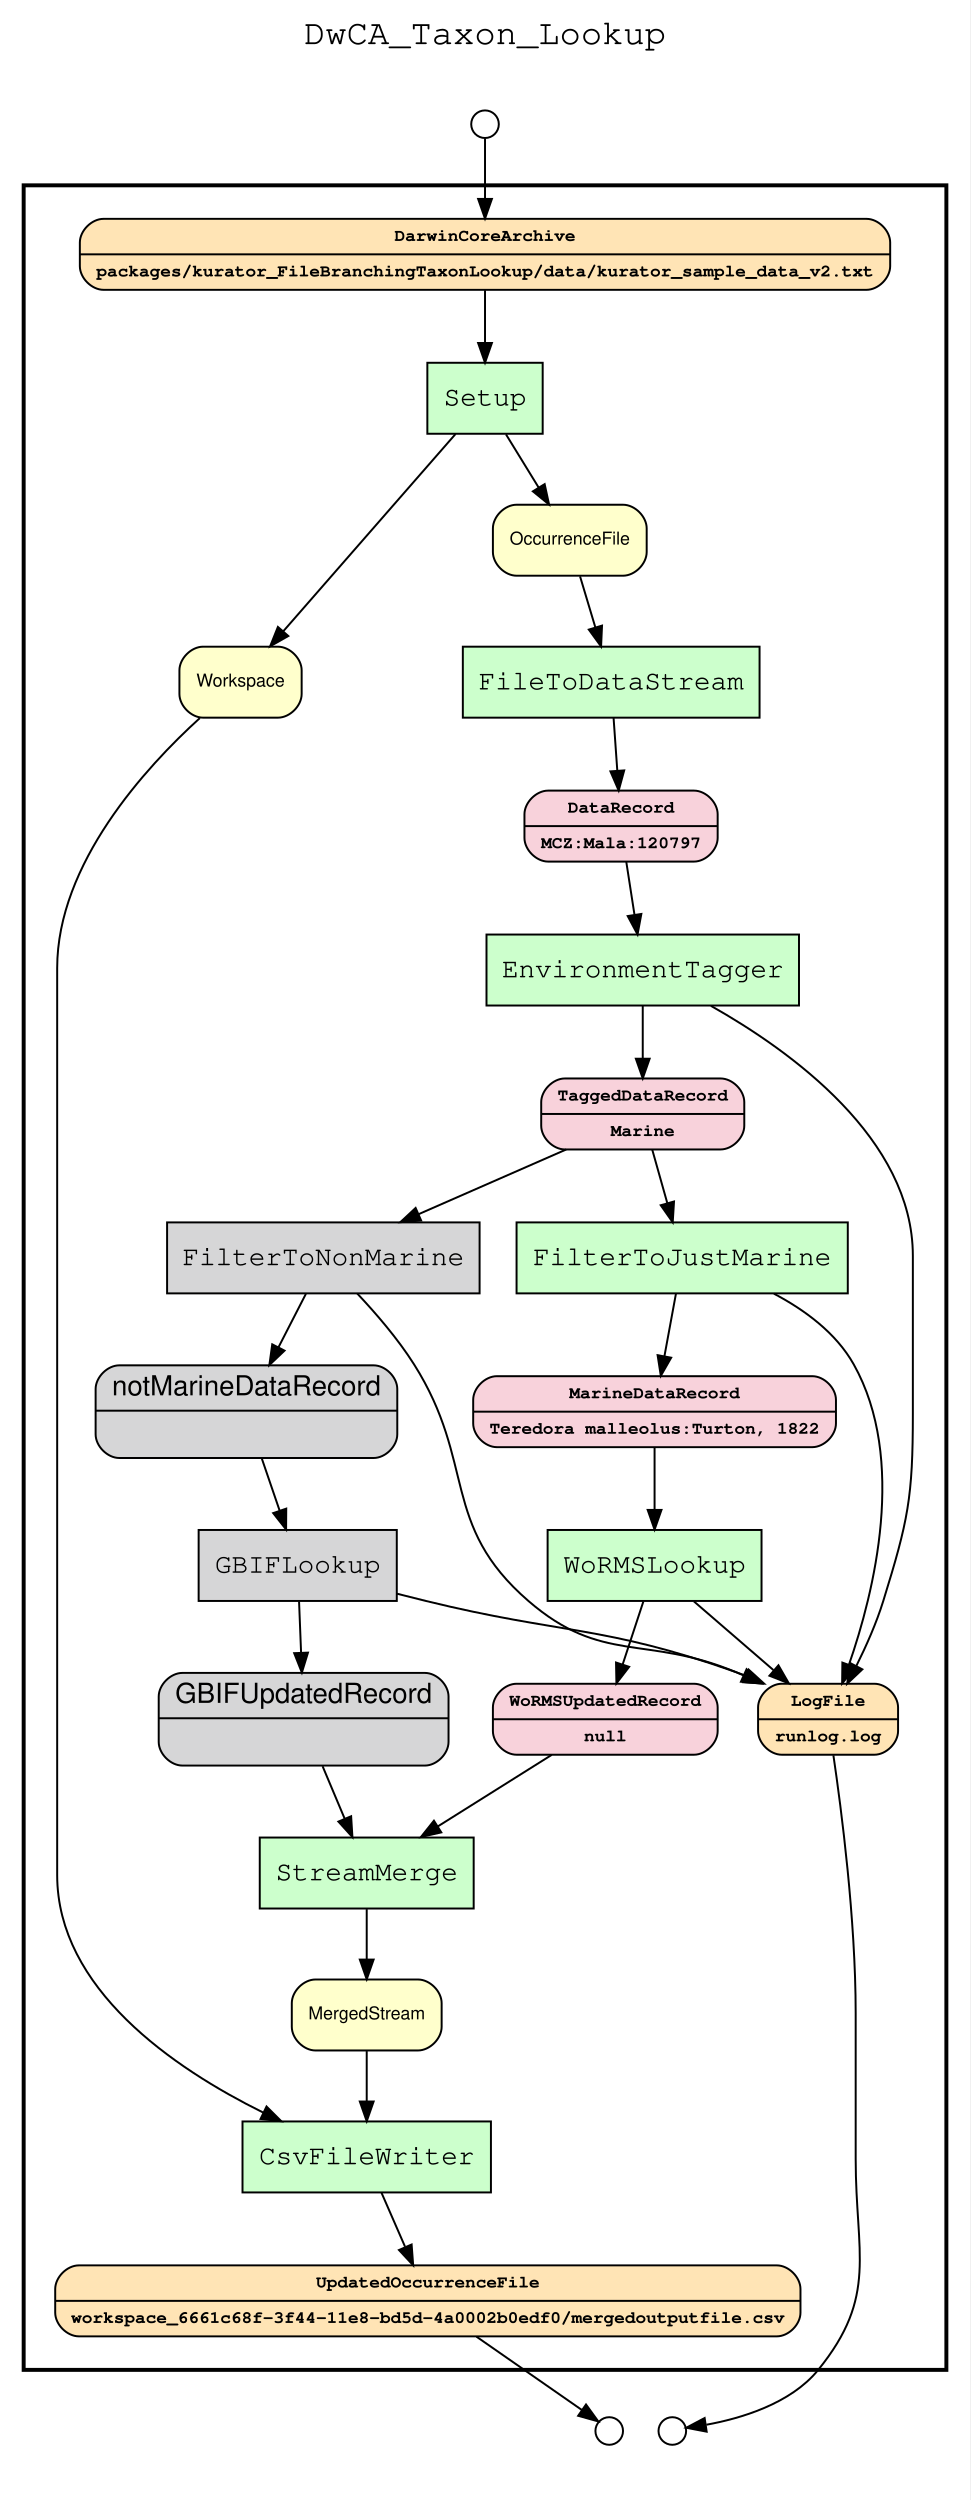
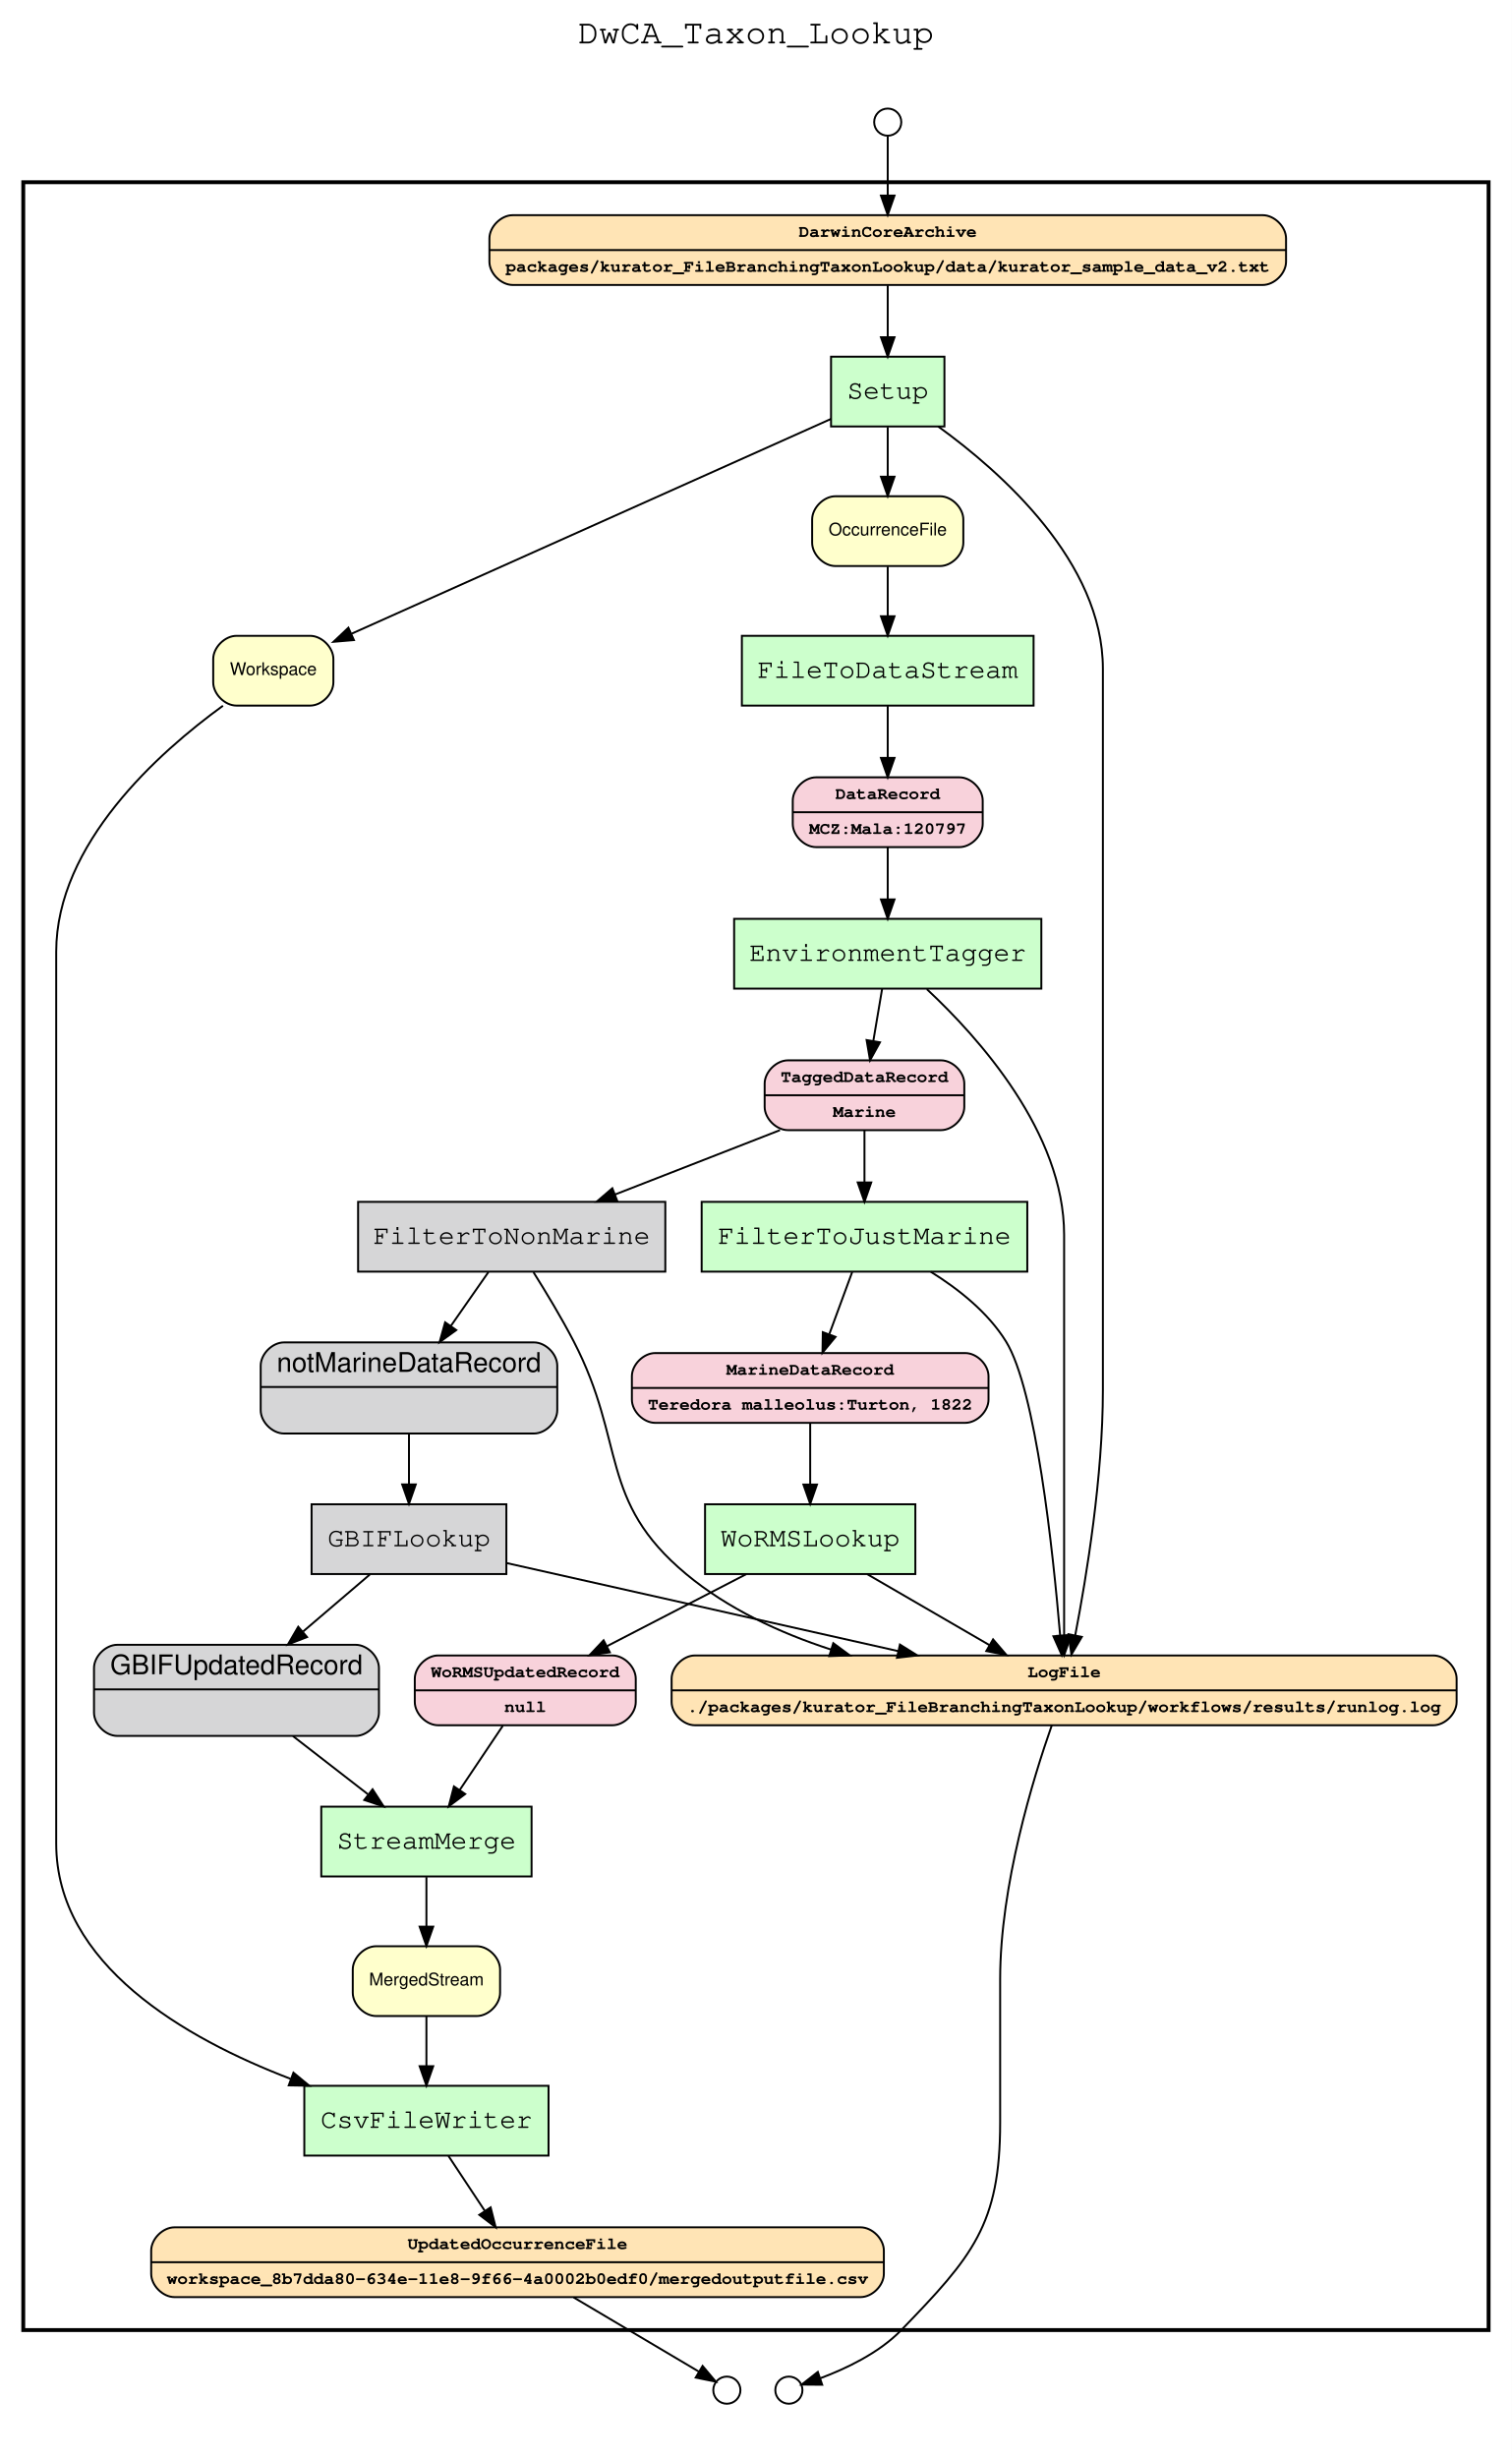
- <svg xmlns="http://www.w3.org/2000/svg" width="492pt" height="1268pt" viewBox="0.00 0.00 492.00 1268.00">
+ <svg xmlns="http://www.w3.org/2000/svg" width="780pt" height="1268pt" viewBox="0.00 0.00 780.00 1268.00">
  <g id="graph0" class="graph" transform="scale(1 1) rotate(0) translate(4 1264)">
-     <polygon fill="white" stroke="none" points="-4,4 -4,-1264 488,-1264 488,4 -4,4" />
-     <text text-anchor="middle" x="242" y="-1241.6" font-family="Courier,monospace" font-size="18.00">DwCA_Taxon_Lookup</text>
+     <polygon fill="white" stroke="none" points="-4,4 -4,-1264 776,-1264 776,4 -4,4" />
+     <text text-anchor="middle" x="386" y="-1241.6" font-family="Courier,monospace" font-size="18.00">DwCA_Taxon_Lookup</text>
+     <g id="clust1" class="cluster">
+       <polygon fill="none" stroke="black" stroke-width="2" points="8,-62 8,-1170 764,-1170 764,-62 8,-62" />
+     </g>
+     <g id="clust2" class="cluster">
+       <polygon fill="none" stroke="white" stroke-width="2" points="16,-70 16,-1162 756,-1162 756,-70 16,-70" />
+     </g>
+     <g id="clust3" class="cluster">
+       <polygon fill="none" stroke="white" stroke-width="2" points="431,-1178 431,-1224 477,-1224 477,-1178 431,-1178" />
+     </g>
+     <g id="clust4" class="cluster">
+       <polygon fill="none" stroke="white" stroke-width="2" points="439,-1186 439,-1216 469,-1216 469,-1186 439,-1186" />
+     </g>
    <g id="clust5" class="cluster">
-       <polygon fill="none" stroke="white" stroke-width="2" points="282,-8 282,-54 360,-54 360,-8 282,-8" />
+       <polygon fill="none" stroke="white" stroke-width="2" points="348,-8 348,-54 426,-54 426,-8 348,-8" />
    </g>
    <g id="clust6" class="cluster">
-       <polygon fill="none" stroke="white" stroke-width="2" points="290,-16 290,-46 352,-46 352,-16 290,-16" />
-     </g>
-     <g id="clust3" class="cluster">
-       <polygon fill="none" stroke="white" stroke-width="2" points="219,-1178 219,-1224 265,-1224 265,-1178 219,-1178" />
-     </g>
-     <g id="clust4" class="cluster">
-       <polygon fill="none" stroke="white" stroke-width="2" points="227,-1186 227,-1216 257,-1216 257,-1186 227,-1186" />
-     </g>
-     <g id="clust1" class="cluster">
-       <polygon fill="none" stroke="black" stroke-width="2" points="8,-62 8,-1170 476,-1170 476,-62 8,-62" />
-     </g>
-     <g id="clust2" class="cluster">
-       <polygon fill="none" stroke="white" stroke-width="2" points="16,-70 16,-1162 468,-1162 468,-70 16,-70" />
+       <polygon fill="none" stroke="white" stroke-width="2" points="356,-16 356,-46 418,-46 418,-16 356,-16" />
    </g>
    <g id="node1" class="node">
-       <polygon fill="#d6d6d7" stroke="black" points="239.25,-644 80.75,-644 80.75,-608 239.25,-608 239.25,-644" />
-       <text text-anchor="middle" x="160" y="-622.3" font-family="Courier,monospace" font-size="14.00">FilterToNonMarine</text>
+       <polygon fill="#d6d6d7" stroke="black" points="339.25,-644 180.75,-644 180.75,-608 339.25,-608 339.25,-644" />
+       <text text-anchor="middle" x="260" y="-622.3" font-family="Courier,monospace" font-size="14.00">FilterToNonMarine</text>
    </g>
    <g id="node10" class="node">
-       <path fill="#d6d6d7" stroke="black" d="M56.5,-524.5C56.5,-524.5 185.5,-524.5 185.5,-524.5 191.5,-524.5 197.5,-530.5 197.5,-536.5 197.5,-536.5 197.5,-559.5 197.5,-559.5 197.5,-565.5 191.5,-571.5 185.5,-571.5 185.5,-571.5 56.5,-571.5 56.5,-571.5 50.5,-571.5 44.5,-565.5 44.5,-559.5 44.5,-559.5 44.5,-536.5 44.5,-536.5 44.5,-530.5 50.5,-524.5 56.5,-524.5" />
-       <text text-anchor="middle" x="121" y="-556.3" font-family="Helvetica,sans-Serif" font-size="14.00">notMarineDataRecord</text>
-       <polyline fill="none" stroke="black" points="44.5,-548.5 197.5,-548.5 " />
+       <path fill="#d6d6d7" stroke="black" d="M142.5,-524.5C142.5,-524.5 271.5,-524.5 271.5,-524.5 277.5,-524.5 283.5,-530.5 283.5,-536.5 283.5,-536.5 283.5,-559.5 283.5,-559.5 283.5,-565.5 277.5,-571.5 271.5,-571.5 271.5,-571.5 142.5,-571.5 142.5,-571.5 136.5,-571.5 130.5,-565.5 130.5,-559.5 130.5,-559.5 130.5,-536.5 130.5,-536.5 130.5,-530.5 136.5,-524.5 142.5,-524.5" />
+       <text text-anchor="middle" x="207" y="-556.3" font-family="Helvetica,sans-Serif" font-size="14.00">notMarineDataRecord</text>
+       <polyline fill="none" stroke="black" points="130.5,-548.5 283.5,-548.5 " />
+     </g>
+     <g id="edge21" class="edge">
+       <path fill="none" stroke="black" d="M247.973,-607.754C242.268,-599.573 235.271,-589.54 228.685,-580.096" />
+       <polygon fill="black" stroke="black" points="231.392,-577.858 222.801,-571.658 225.65,-581.862 231.392,-577.858" />
+     </g>
+     <g id="node20" class="node">
+       <path fill="#ffe4b5" stroke="black" d="M354.5,-374C354.5,-374 735.5,-374 735.5,-374 741.5,-374 747.5,-380 747.5,-386 747.5,-386 747.5,-398 747.5,-398 747.5,-404 741.5,-410 735.5,-410 735.5,-410 354.5,-410 354.5,-410 348.5,-410 342.5,-404 342.5,-398 342.5,-398 342.5,-386 342.5,-386 342.5,-380 348.5,-374 354.5,-374" />
+       <text text-anchor="middle" x="545" y="-398.8" font-family="Courier,monospace" font-weight="bold" font-size="9.00">LogFile</text>
+       <polyline fill="none" stroke="black" points="342.5,-392 747.5,-392 " />
+       <text text-anchor="middle" x="545" y="-380.8" font-family="Courier,monospace" font-weight="bold" font-size="9.00">./packages/kurator_FileBranchingTaxonLookup/workflows/results/runlog.log</text>
    </g>
    <g id="edge20" class="edge">
-       <path fill="none" stroke="black" d="M151.15,-607.754C147.038,-599.74 142.013,-589.949 137.254,-580.675" />
-       <polygon fill="black" stroke="black" points="140.307,-578.957 132.627,-571.658 134.079,-582.153 140.307,-578.957" />
-     </g>
-     <g id="node20" class="node">
-       <path fill="#ffe4b5" stroke="black" d="M392.5,-374C392.5,-374 439.5,-374 439.5,-374 445.5,-374 451.5,-380 451.5,-386 451.5,-386 451.5,-398 451.5,-398 451.5,-404 445.5,-410 439.5,-410 439.5,-410 392.5,-410 392.5,-410 386.5,-410 380.5,-404 380.5,-398 380.5,-398 380.5,-386 380.5,-386 380.5,-380 386.5,-374 392.5,-374" />
-       <text text-anchor="middle" x="416" y="-398.8" font-family="Courier,monospace" font-weight="bold" font-size="9.00">LogFile</text>
-       <polyline fill="none" stroke="black" points="380.5,-392 451.5,-392 " />
-       <text text-anchor="middle" x="416" y="-380.8" font-family="Courier,monospace" font-weight="bold" font-size="9.00">runlog.log</text>
+       <path fill="none" stroke="black" d="M271.255,-607.663C277.674,-597.467 285.674,-584.217 292,-572 319.238,-519.398 304.502,-489.932 350,-452 371.353,-434.198 397.975,-421.766 424.618,-413.085" />
+       <polygon fill="black" stroke="black" points="425.906,-416.35 434.426,-410.053 423.838,-409.662 425.906,-416.35" />
+     </g>
+     <g id="node2" class="node">
+       <polygon fill="#d6d6d7" stroke="black" points="257.25,-488 156.75,-488 156.75,-452 257.25,-452 257.25,-488" />
+       <text text-anchor="middle" x="207" y="-466.3" font-family="Courier,monospace" font-size="14.00">GBIFLookup</text>
+     </g>
+     <g id="node11" class="node">
+       <path fill="#d6d6d7" stroke="black" d="M56.5,-368.5C56.5,-368.5 179.5,-368.5 179.5,-368.5 185.5,-368.5 191.5,-374.5 191.5,-380.5 191.5,-380.5 191.5,-403.5 191.5,-403.5 191.5,-409.5 185.5,-415.5 179.5,-415.5 179.5,-415.5 56.5,-415.5 56.5,-415.5 50.5,-415.5 44.5,-409.5 44.5,-403.5 44.5,-403.5 44.5,-380.5 44.5,-380.5 44.5,-374.5 50.5,-368.5 56.5,-368.5" />
+       <text text-anchor="middle" x="118" y="-400.3" font-family="Helvetica,sans-Serif" font-size="14.00">GBIFUpdatedRecord</text>
+       <polyline fill="none" stroke="black" points="44.5,-392.5 191.5,-392.5 " />
+     </g>
+     <g id="edge25" class="edge">
+       <path fill="none" stroke="black" d="M186.805,-451.754C176.637,-443.072 164.027,-432.304 152.392,-422.368" />
+       <polygon fill="black" stroke="black" points="154.411,-419.49 144.533,-415.658 149.865,-424.813 154.411,-419.49" />
+     </g>
+     <g id="edge24" class="edge">
+       <path fill="none" stroke="black" d="M257.602,-457.622C310.832,-445.653 395.553,-426.604 459.246,-412.282" />
+       <polygon fill="black" stroke="black" points="460.292,-415.634 469.28,-410.026 458.756,-408.805 460.292,-415.634" />
+     </g>
+     <g id="node3" class="node">
+       <polygon fill="#ccffcc" stroke="black" points="483.25,-1080 424.75,-1080 424.75,-1044 483.25,-1044 483.25,-1080" />
+       <text text-anchor="middle" x="454" y="-1058.3" font-family="Courier,monospace" font-size="14.00">Setup</text>
+     </g>
+     <g id="node17" class="node">
+       <path fill="#ffffcc" stroke="black" d="M156,-936C156,-936 118,-936 118,-936 112,-936 106,-930 106,-924 106,-924 106,-912 106,-912 106,-906 112,-900 118,-900 118,-900 156,-900 156,-900 162,-900 168,-906 168,-912 168,-912 168,-924 168,-924 168,-930 162,-936 156,-936" />
+       <text text-anchor="middle" x="137" y="-915.8" font-family="Helvetica,sans-Serif" font-size="9.00">Workspace</text>
+     </g>
+     <g id="edge12" class="edge">
+       <path fill="none" stroke="black" d="M424.746,-1047.9C367.888,-1022.43 242.371,-966.201 177.533,-937.157" />
+       <polygon fill="black" stroke="black" points="178.602,-933.801 168.045,-932.907 175.74,-940.189 178.602,-933.801" />
+     </g>
+     <g id="node18" class="node">
+       <path fill="#ffffcc" stroke="black" d="M481,-1008C481,-1008 427,-1008 427,-1008 421,-1008 415,-1002 415,-996 415,-996 415,-984 415,-984 415,-978 421,-972 427,-972 427,-972 481,-972 481,-972 487,-972 493,-978 493,-984 493,-984 493,-996 493,-996 493,-1002 487,-1008 481,-1008" />
+       <text text-anchor="middle" x="454" y="-987.8" font-family="Helvetica,sans-Serif" font-size="9.00">OccurrenceFile</text>
+     </g>
+     <g id="edge14" class="edge">
+       <path fill="none" stroke="black" d="M454,-1043.7C454,-1035.98 454,-1026.71 454,-1018.11" />
+       <polygon fill="black" stroke="black" points="457.5,-1018.1 454,-1008.1 450.5,-1018.1 457.5,-1018.1" />
+     </g>
+     <g id="edge13" class="edge">
+       <path fill="none" stroke="black" d="M480.025,-1044C512.833,-1020.27 565,-973.916 565,-919 565,-919 565,-919 565,-547 565,-502.383 556.642,-451.097 550.732,-420.408" />
+       <polygon fill="black" stroke="black" points="554.138,-419.586 548.762,-410.457 547.271,-420.946 554.138,-419.586" />
+     </g>
+     <g id="node4" class="node">
+       <polygon fill="#ccffcc" stroke="black" points="529.25,-936 378.75,-936 378.75,-900 529.25,-900 529.25,-936" />
+       <text text-anchor="middle" x="454" y="-914.3" font-family="Courier,monospace" font-size="14.00">FileToDataStream</text>
+     </g>
+     <g id="node12" class="node">
+       <path fill="#f8d2db" stroke="black" d="M417,-827C417,-827 491,-827 491,-827 497,-827 503,-833 503,-839 503,-839 503,-851 503,-851 503,-857 497,-863 491,-863 491,-863 417,-863 417,-863 411,-863 405,-857 405,-851 405,-851 405,-839 405,-839 405,-833 411,-827 417,-827" />
+       <text text-anchor="middle" x="454" y="-851.8" font-family="Courier,monospace" font-weight="bold" font-size="9.00">DataRecord</text>
+       <polyline fill="none" stroke="black" points="405,-845 503,-845 " />
+       <text text-anchor="middle" x="454" y="-833.8" font-family="Courier,monospace" font-weight="bold" font-size="9.00">MCZ:Mala:120797</text>
+     </g>
+     <g id="edge15" class="edge">
+       <path fill="none" stroke="black" d="M454,-899.813C454,-891.789 454,-882.047 454,-873.069" />
+       <polygon fill="black" stroke="black" points="457.5,-873.029 454,-863.029 450.5,-873.029 457.5,-873.029" />
+     </g>
+     <g id="node5" class="node">
+       <polygon fill="#ccffcc" stroke="black" points="533.25,-790 374.75,-790 374.75,-754 533.25,-754 533.25,-790" />
+       <text text-anchor="middle" x="454" y="-768.3" font-family="Courier,monospace" font-size="14.00">EnvironmentTagger</text>
+     </g>
+     <g id="node13" class="node">
+       <path fill="#f8d2db" stroke="black" d="M402.5,-681C402.5,-681 481.5,-681 481.5,-681 487.5,-681 493.5,-687 493.5,-693 493.5,-693 493.5,-705 493.5,-705 493.5,-711 487.5,-717 481.5,-717 481.5,-717 402.5,-717 402.5,-717 396.5,-717 390.5,-711 390.5,-705 390.5,-705 390.5,-693 390.5,-693 390.5,-687 396.5,-681 402.5,-681" />
+       <text text-anchor="middle" x="442" y="-705.8" font-family="Courier,monospace" font-weight="bold" font-size="9.00">TaggedDataRecord</text>
+       <polyline fill="none" stroke="black" points="390.5,-699 493.5,-699 " />
+       <text text-anchor="middle" x="442" y="-687.8" font-family="Courier,monospace" font-weight="bold" font-size="9.00">Marine</text>
+     </g>
+     <g id="edge17" class="edge">
+       <path fill="none" stroke="black" d="M451.095,-753.813C449.739,-745.789 448.093,-736.047 446.575,-727.069" />
+       <polygon fill="black" stroke="black" points="449.996,-726.306 444.878,-717.029 443.094,-727.472 449.996,-726.306" />
+     </g>
+     <g id="edge16" class="edge">
+       <path fill="none" stroke="black" d="M474.196,-753.702C501.005,-728.696 545,-679.641 545,-627 545,-627 545,-627 545,-547 545,-502.71 545,-451.255 545,-420.453" />
+       <polygon fill="black" stroke="black" points="548.5,-420.091 545,-410.092 541.5,-420.092 548.5,-420.091" />
+     </g>
+     <g id="node6" class="node">
+       <polygon fill="#ccffcc" stroke="black" points="526,-644 358,-644 358,-608 526,-608 526,-644" />
+       <text text-anchor="middle" x="442" y="-622.3" font-family="Courier,monospace" font-size="14.00">FilterToJustMarine</text>
+     </g>
+     <g id="node14" class="node">
+       <path fill="#f8d2db" stroke="black" d="M334,-530C334,-530 494,-530 494,-530 500,-530 506,-536 506,-542 506,-542 506,-554 506,-554 506,-560 500,-566 494,-566 494,-566 334,-566 334,-566 328,-566 322,-560 322,-554 322,-554 322,-542 322,-542 322,-536 328,-530 334,-530" />
+       <text text-anchor="middle" x="414" y="-554.8" font-family="Courier,monospace" font-weight="bold" font-size="9.00">MarineDataRecord</text>
+       <polyline fill="none" stroke="black" points="322,-548 506,-548 " />
+       <text text-anchor="middle" x="414" y="-536.8" font-family="Courier,monospace" font-weight="bold" font-size="9.00">Teredora malleolus:Turton, 1822</text>
    </g>
    <g id="edge19" class="edge">
-       <path fill="none" stroke="black" d="M177.194,-607.918C186.527,-598.019 197.799,-584.977 206,-572 237.646,-521.926 219.201,-490.756 264,-452 301.309,-419.723 323.422,-434.879 369,-416 370.364,-415.435 371.744,-414.849 373.133,-414.247" />
-       <polygon fill="black" stroke="black" points="374.666,-417.395 382.344,-410.095 371.789,-411.014 374.666,-417.395" />
-     </g>
-     <g id="node2" class="node">
-       <polygon fill="#d6d6d7" stroke="black" points="197.25,-488 96.75,-488 96.75,-452 197.25,-452 197.25,-488" />
-       <text text-anchor="middle" x="147" y="-466.3" font-family="Courier,monospace" font-size="14.00">GBIFLookup</text>
-     </g>
-     <g id="node11" class="node">
-       <path fill="#d6d6d7" stroke="black" d="M88.5,-368.5C88.5,-368.5 211.5,-368.5 211.5,-368.5 217.5,-368.5 223.5,-374.5 223.5,-380.5 223.5,-380.5 223.5,-403.5 223.5,-403.5 223.5,-409.5 217.5,-415.5 211.5,-415.5 211.5,-415.5 88.5,-415.5 88.5,-415.5 82.5,-415.5 76.5,-409.5 76.5,-403.5 76.5,-403.5 76.5,-380.5 76.5,-380.5 76.5,-374.5 82.5,-368.5 88.5,-368.5" />
-       <text text-anchor="middle" x="150" y="-400.3" font-family="Helvetica,sans-Serif" font-size="14.00">GBIFUpdatedRecord</text>
-       <polyline fill="none" stroke="black" points="76.5,-392.5 223.5,-392.5 " />
-     </g>
-     <g id="edge24" class="edge">
-       <path fill="none" stroke="black" d="M147.681,-451.754C147.984,-444.074 148.352,-434.761 148.704,-425.836" />
-       <polygon fill="black" stroke="black" points="152.208,-425.788 149.106,-415.658 145.214,-425.512 152.208,-425.788" />
+       <path fill="none" stroke="black" d="M435.646,-607.754C432.174,-598.329 427.796,-586.446 423.887,-575.837" />
+       <polygon fill="black" stroke="black" points="427.07,-574.351 420.328,-566.177 420.501,-576.771 427.07,-574.351" />
+     </g>
+     <g id="edge18" class="edge">
+       <path fill="none" stroke="black" d="M476.165,-607.948C490.368,-599.136 505.683,-587.046 515,-572 530.407,-547.118 539.251,-464.099 542.944,-420.414" />
+       <polygon fill="black" stroke="black" points="546.451,-420.465 543.772,-410.214 539.474,-419.898 546.451,-420.465" />
+     </g>
+     <g id="node7" class="node">
+       <polygon fill="#ccffcc" stroke="black" points="468.25,-488 359.75,-488 359.75,-452 468.25,-452 468.25,-488" />
+       <text text-anchor="middle" x="414" y="-466.3" font-family="Courier,monospace" font-size="14.00">WoRMSLookup</text>
+     </g>
+     <g id="node15" class="node">
+       <path fill="#f8d2db" stroke="black" d="M222,-374C222,-374 312,-374 312,-374 318,-374 324,-380 324,-386 324,-386 324,-398 324,-398 324,-404 318,-410 312,-410 312,-410 222,-410 222,-410 216,-410 210,-404 210,-398 210,-398 210,-386 210,-386 210,-380 216,-374 222,-374" />
+       <text text-anchor="middle" x="267" y="-398.8" font-family="Courier,monospace" font-weight="bold" font-size="9.00">WoRMSUpdatedRecord</text>
+       <polyline fill="none" stroke="black" points="210,-392 324,-392 " />
+       <text text-anchor="middle" x="267" y="-380.8" font-family="Courier,monospace" font-weight="bold" font-size="9.00">null</text>
    </g>
    <g id="edge23" class="edge">
-       <path fill="none" stroke="black" d="M197.351,-455.67C202.296,-454.409 207.242,-453.167 212,-452 281.526,-434.941 301.515,-439.891 369,-416 370.648,-415.416 372.315,-414.791 373.987,-414.132" />
-       <polygon fill="black" stroke="black" points="375.709,-417.203 383.544,-410.071 372.972,-410.761 375.709,-417.203" />
-     </g>
-     <g id="node3" class="node">
-       <polygon fill="#ccffcc" stroke="black" points="271.25,-1080 212.75,-1080 212.75,-1044 271.25,-1044 271.25,-1080" />
-       <text text-anchor="middle" x="242" y="-1058.3" font-family="Courier,monospace" font-size="14.00">Setup</text>
-     </g>
-     <g id="node17" class="node">
-       <path fill="#ffffcc" stroke="black" d="M137,-936C137,-936 99,-936 99,-936 93,-936 87,-930 87,-924 87,-924 87,-912 87,-912 87,-906 93,-900 99,-900 99,-900 137,-900 137,-900 143,-900 149,-906 149,-912 149,-912 149,-924 149,-924 149,-930 143,-936 137,-936" />
-       <text text-anchor="middle" x="118" y="-915.8" font-family="Helvetica,sans-Serif" font-size="9.00">Workspace</text>
-     </g>
-     <g id="edge12" class="edge">
-       <path fill="none" stroke="black" d="M227.043,-1043.87C205.258,-1018.92 164.674,-972.45 139.633,-943.773" />
-       <polygon fill="black" stroke="black" points="142.224,-941.419 133.01,-936.189 136.952,-946.024 142.224,-941.419" />
-     </g>
-     <g id="node18" class="node">
-       <path fill="#ffffcc" stroke="black" d="M312,-1008C312,-1008 258,-1008 258,-1008 252,-1008 246,-1002 246,-996 246,-996 246,-984 246,-984 246,-978 252,-972 258,-972 258,-972 312,-972 312,-972 318,-972 324,-978 324,-984 324,-984 324,-996 324,-996 324,-1002 318,-1008 312,-1008" />
-       <text text-anchor="middle" x="285" y="-987.8" font-family="Helvetica,sans-Serif" font-size="9.00">OccurrenceFile</text>
-     </g>
-     <g id="edge13" class="edge">
-       <path fill="none" stroke="black" d="M252.629,-1043.7C257.628,-1035.56 263.691,-1025.69 269.212,-1016.7" />
-       <polygon fill="black" stroke="black" points="272.241,-1018.46 274.493,-1008.1 266.277,-1014.79 272.241,-1018.46" />
-     </g>
-     <g id="node4" class="node">
-       <polygon fill="#ccffcc" stroke="black" points="381.25,-936 230.75,-936 230.75,-900 381.25,-900 381.25,-936" />
-       <text text-anchor="middle" x="306" y="-914.3" font-family="Courier,monospace" font-size="14.00">FileToDataStream</text>
-     </g>
-     <g id="node12" class="node">
-       <path fill="#f8d2db" stroke="black" d="M274,-827C274,-827 348,-827 348,-827 354,-827 360,-833 360,-839 360,-839 360,-851 360,-851 360,-857 354,-863 348,-863 348,-863 274,-863 274,-863 268,-863 262,-857 262,-851 262,-851 262,-839 262,-839 262,-833 268,-827 274,-827" />
-       <text text-anchor="middle" x="311" y="-851.8" font-family="Courier,monospace" font-weight="bold" font-size="9.00">DataRecord</text>
-       <polyline fill="none" stroke="black" points="262,-845 360,-845 " />
-       <text text-anchor="middle" x="311" y="-833.8" font-family="Courier,monospace" font-weight="bold" font-size="9.00">MCZ:Mala:120797</text>
-     </g>
-     <g id="edge14" class="edge">
-       <path fill="none" stroke="black" d="M307.21,-899.813C307.775,-891.789 308.461,-882.047 309.094,-873.069" />
-       <polygon fill="black" stroke="black" points="312.59,-873.25 309.801,-863.029 305.607,-872.758 312.59,-873.25" />
-     </g>
-     <g id="node5" class="node">
-       <polygon fill="#ccffcc" stroke="black" points="401.25,-790 242.75,-790 242.75,-754 401.25,-754 401.25,-790" />
-       <text text-anchor="middle" x="322" y="-768.3" font-family="Courier,monospace" font-size="14.00">EnvironmentTagger</text>
-     </g>
-     <g id="node13" class="node">
-       <path fill="#f8d2db" stroke="black" d="M282.5,-681C282.5,-681 361.5,-681 361.5,-681 367.5,-681 373.5,-687 373.5,-693 373.5,-693 373.5,-705 373.5,-705 373.5,-711 367.5,-717 361.5,-717 361.5,-717 282.5,-717 282.5,-717 276.5,-717 270.5,-711 270.5,-705 270.5,-705 270.5,-693 270.5,-693 270.5,-687 276.5,-681 282.5,-681" />
-       <text text-anchor="middle" x="322" y="-705.8" font-family="Courier,monospace" font-weight="bold" font-size="9.00">TaggedDataRecord</text>
-       <polyline fill="none" stroke="black" points="270.5,-699 373.5,-699 " />
-       <text text-anchor="middle" x="322" y="-687.8" font-family="Courier,monospace" font-weight="bold" font-size="9.00">Marine</text>
-     </g>
-     <g id="edge16" class="edge">
-       <path fill="none" stroke="black" d="M322,-753.813C322,-745.789 322,-736.047 322,-727.069" />
-       <polygon fill="black" stroke="black" points="325.5,-727.029 322,-717.029 318.5,-727.029 325.5,-727.029" />
-     </g>
-     <g id="edge15" class="edge">
-       <path fill="none" stroke="black" d="M356.571,-753.833C397.156,-730.953 459,-686.352 459,-627 459,-627 459,-627 459,-547 459,-504.255 456.626,-492.838 444,-452 440.548,-440.836 435.338,-429.099 430.344,-419.059" />
-       <polygon fill="black" stroke="black" points="433.381,-417.311 425.687,-410.027 427.159,-420.519 433.381,-417.311" />
-     </g>
-     <g id="node6" class="node">
-       <polygon fill="#ccffcc" stroke="black" points="426,-644 258,-644 258,-608 426,-608 426,-644" />
-       <text text-anchor="middle" x="342" y="-622.3" font-family="Courier,monospace" font-size="14.00">FilterToJustMarine</text>
-     </g>
-     <g id="node14" class="node">
-       <path fill="#f8d2db" stroke="black" d="M248,-530C248,-530 408,-530 408,-530 414,-530 420,-536 420,-542 420,-542 420,-554 420,-554 420,-560 414,-566 408,-566 408,-566 248,-566 248,-566 242,-566 236,-560 236,-554 236,-554 236,-542 236,-542 236,-536 242,-530 248,-530" />
-       <text text-anchor="middle" x="328" y="-554.8" font-family="Courier,monospace" font-weight="bold" font-size="9.00">MarineDataRecord</text>
-       <polyline fill="none" stroke="black" points="236,-548 420,-548 " />
-       <text text-anchor="middle" x="328" y="-536.8" font-family="Courier,monospace" font-weight="bold" font-size="9.00">Teredora malleolus:Turton, 1822</text>
-     </g>
-     <g id="edge18" class="edge">
-       <path fill="none" stroke="black" d="M338.823,-607.754C337.105,-598.426 334.943,-586.691 333.004,-576.165" />
-       <polygon fill="black" stroke="black" points="336.418,-575.378 331.164,-566.177 329.534,-576.646 336.418,-575.378" />
-     </g>
-     <g id="edge17" class="edge">
-       <path fill="none" stroke="black" d="M388.522,-607.854C404.252,-599.564 420.078,-587.882 429,-572 456.061,-523.828 439.395,-456.505 426.595,-419.676" />
-       <polygon fill="black" stroke="black" points="429.834,-418.341 423.128,-410.139 423.255,-420.733 429.834,-418.341" />
-     </g>
-     <g id="node7" class="node">
-       <polygon fill="#ccffcc" stroke="black" points="382.25,-488 273.75,-488 273.75,-452 382.25,-452 382.25,-488" />
-       <text text-anchor="middle" x="328" y="-466.3" font-family="Courier,monospace" font-size="14.00">WoRMSLookup</text>
-     </g>
-     <g id="node15" class="node">
-       <path fill="#f8d2db" stroke="black" d="M258,-374C258,-374 348,-374 348,-374 354,-374 360,-380 360,-386 360,-386 360,-398 360,-398 360,-404 354,-410 348,-410 348,-410 258,-410 258,-410 252,-410 246,-404 246,-398 246,-398 246,-386 246,-386 246,-380 252,-374 258,-374" />
-       <text text-anchor="middle" x="303" y="-398.8" font-family="Courier,monospace" font-weight="bold" font-size="9.00">WoRMSUpdatedRecord</text>
-       <polyline fill="none" stroke="black" points="246,-392 360,-392 " />
-       <text text-anchor="middle" x="303" y="-380.8" font-family="Courier,monospace" font-weight="bold" font-size="9.00">null</text>
+       <path fill="none" stroke="black" d="M381.01,-451.944C359.807,-440.982 332.062,-426.637 309.251,-414.844" />
+       <polygon fill="black" stroke="black" points="310.624,-411.614 300.134,-410.13 307.409,-417.832 310.624,-411.614" />
    </g>
    <g id="edge22" class="edge">
-       <path fill="none" stroke="black" d="M322.327,-451.754C319.227,-442.329 315.318,-430.446 311.828,-419.837" />
-       <polygon fill="black" stroke="black" points="315.1,-418.583 308.65,-410.177 308.451,-420.77 315.1,-418.583" />
-     </g>
-     <g id="edge21" class="edge">
-       <path fill="none" stroke="black" d="M347.969,-451.754C359.895,-441.454 375.219,-428.22 388.304,-416.92" />
-       <polygon fill="black" stroke="black" points="390.83,-419.362 396.11,-410.177 386.255,-414.065 390.83,-419.362" />
+       <path fill="none" stroke="black" d="M443.399,-451.944C462.061,-441.117 486.409,-426.992 506.592,-415.283" />
+       <polygon fill="black" stroke="black" points="508.353,-418.308 515.246,-410.262 504.84,-412.253 508.353,-418.308" />
    </g>
    <g id="node8" class="node">
-       <polygon fill="#ccffcc" stroke="black" points="236.25,-332 127.75,-332 127.75,-296 236.25,-296 236.25,-332" />
-       <text text-anchor="middle" x="182" y="-310.3" font-family="Courier,monospace" font-size="14.00">StreamMerge</text>
+       <polygon fill="#ccffcc" stroke="black" points="270.25,-332 161.75,-332 161.75,-296 270.25,-296 270.25,-332" />
+       <text text-anchor="middle" x="216" y="-310.3" font-family="Courier,monospace" font-size="14.00">StreamMerge</text>
    </g>
    <g id="node19" class="node">
-       <path fill="#ffffcc" stroke="black" d="M208,-260C208,-260 156,-260 156,-260 150,-260 144,-254 144,-248 144,-248 144,-236 144,-236 144,-230 150,-224 156,-224 156,-224 208,-224 208,-224 214,-224 220,-230 220,-236 220,-236 220,-248 220,-248 220,-254 214,-260 208,-260" />
-       <text text-anchor="middle" x="182" y="-239.8" font-family="Helvetica,sans-Serif" font-size="9.00">MergedStream</text>
-     </g>
-     <g id="edge25" class="edge">
-       <path fill="none" stroke="black" d="M182,-295.697C182,-287.983 182,-278.712 182,-270.112" />
-       <polygon fill="black" stroke="black" points="185.5,-270.104 182,-260.104 178.5,-270.104 185.5,-270.104" />
+       <path fill="#ffffcc" stroke="black" d="M242,-260C242,-260 190,-260 190,-260 184,-260 178,-254 178,-248 178,-248 178,-236 178,-236 178,-230 184,-224 190,-224 190,-224 242,-224 242,-224 248,-224 254,-230 254,-236 254,-236 254,-248 254,-248 254,-254 248,-260 242,-260" />
+       <text text-anchor="middle" x="216" y="-239.8" font-family="Helvetica,sans-Serif" font-size="9.00">MergedStream</text>
+     </g>
+     <g id="edge26" class="edge">
+       <path fill="none" stroke="black" d="M216,-295.697C216,-287.983 216,-278.712 216,-270.112" />
+       <polygon fill="black" stroke="black" points="219.5,-270.104 216,-260.104 212.5,-270.104 219.5,-270.104" />
    </g>
    <g id="node9" class="node">
-       <polygon fill="#ccffcc" stroke="black" points="245,-188 119,-188 119,-152 245,-152 245,-188" />
-       <text text-anchor="middle" x="182" y="-166.3" font-family="Courier,monospace" font-size="14.00">CsvFileWriter</text>
+       <polygon fill="#ccffcc" stroke="black" points="279,-188 153,-188 153,-152 279,-152 279,-188" />
+       <text text-anchor="middle" x="216" y="-166.3" font-family="Courier,monospace" font-size="14.00">CsvFileWriter</text>
    </g>
    <g id="node21" class="node">
-       <path fill="#ffe4b5" stroke="black" d="M36,-79C36,-79 390,-79 390,-79 396,-79 402,-85 402,-91 402,-91 402,-103 402,-103 402,-109 396,-115 390,-115 390,-115 36,-115 36,-115 30,-115 24,-109 24,-103 24,-103 24,-91 24,-91 24,-85 30,-79 36,-79" />
-       <text text-anchor="middle" x="213" y="-103.8" font-family="Courier,monospace" font-weight="bold" font-size="9.00">UpdatedOccurrenceFile</text>
-       <polyline fill="none" stroke="black" points="24,-97 402,-97 " />
-       <text text-anchor="middle" x="213" y="-85.8" font-family="Courier,monospace" font-weight="bold" font-size="9.00">workspace_6661c68f-3f44-11e8-bd5d-4a0002b0edf0/mergedoutputfile.csv</text>
-     </g>
-     <g id="edge26" class="edge">
-       <path fill="none" stroke="black" d="M189.504,-151.813C193.084,-143.615 197.446,-133.623 201.436,-124.485" />
-       <polygon fill="black" stroke="black" points="204.771,-125.594 205.565,-115.029 198.356,-122.793 204.771,-125.594" />
+       <path fill="#ffe4b5" stroke="black" d="M86,-79C86,-79 440,-79 440,-79 446,-79 452,-85 452,-91 452,-91 452,-103 452,-103 452,-109 446,-115 440,-115 440,-115 86,-115 86,-115 80,-115 74,-109 74,-103 74,-103 74,-91 74,-91 74,-85 80,-79 86,-79" />
+       <text text-anchor="middle" x="263" y="-103.8" font-family="Courier,monospace" font-weight="bold" font-size="9.00">UpdatedOccurrenceFile</text>
+       <polyline fill="none" stroke="black" points="74,-97 452,-97 " />
+       <text text-anchor="middle" x="263" y="-85.8" font-family="Courier,monospace" font-weight="bold" font-size="9.00">workspace_8b7dda80-634e-11e8-9f66-4a0002b0edf0/mergedoutputfile.csv</text>
+     </g>
+     <g id="edge27" class="edge">
+       <path fill="none" stroke="black" d="M227.377,-151.813C232.977,-143.353 239.842,-132.984 246.045,-123.612" />
+       <polygon fill="black" stroke="black" points="249.126,-125.299 251.727,-115.029 243.289,-121.435 249.126,-125.299" />
    </g>
    <g id="edge8" class="edge">
-       <path fill="none" stroke="black" d="M128.801,-524.197C131.639,-515.901 134.873,-506.447 137.82,-497.834" />
-       <polygon fill="black" stroke="black" points="141.181,-498.822 141.106,-488.228 134.558,-496.556 141.181,-498.822" />
+       <path fill="none" stroke="black" d="M207,-524.197C207,-516.081 207,-506.858 207,-498.397" />
+       <polygon fill="black" stroke="black" points="210.5,-498.228 207,-488.228 203.5,-498.228 210.5,-498.228" />
    </g>
    <g id="edge10" class="edge">
-       <path fill="none" stroke="black" d="M159.601,-368.197C163.132,-359.811 167.161,-350.242 170.82,-341.553" />
-       <polygon fill="black" stroke="black" points="174.091,-342.802 174.746,-332.228 167.64,-340.086 174.091,-342.802" />
+       <path fill="none" stroke="black" d="M147.138,-368.403C159.332,-358.947 173.501,-347.958 185.806,-338.416" />
+       <polygon fill="black" stroke="black" points="188.222,-340.971 193.979,-332.077 183.932,-335.44 188.222,-340.971" />
    </g>
    <g id="edge4" class="edge">
-       <path fill="none" stroke="black" d="M313.663,-826.813C314.906,-818.789 316.415,-809.047 317.806,-800.069" />
-       <polygon fill="black" stroke="black" points="321.289,-800.447 319.362,-790.029 314.372,-799.375 321.289,-800.447" />
+       <path fill="none" stroke="black" d="M454,-826.813C454,-818.789 454,-809.047 454,-800.069" />
+       <polygon fill="black" stroke="black" points="457.5,-800.029 454,-790.029 450.5,-800.029 457.5,-800.029" />
    </g>
    <g id="edge6" class="edge">
-       <path fill="none" stroke="black" d="M283.197,-680.994C260.72,-671.143 232.228,-658.656 208.307,-648.172" />
-       <polygon fill="black" stroke="black" points="209.612,-644.922 199.048,-644.114 206.802,-651.333 209.612,-644.922" />
+       <path fill="none" stroke="black" d="M398.406,-680.994C372.819,-671.012 340.294,-658.324 313.204,-647.755" />
+       <polygon fill="black" stroke="black" points="314.457,-644.487 303.869,-644.114 311.913,-651.009 314.457,-644.487" />
    </g>
    <g id="edge5" class="edge">
-       <path fill="none" stroke="black" d="M326.841,-680.813C329.126,-672.702 331.905,-662.836 334.457,-653.777" />
-       <polygon fill="black" stroke="black" points="337.861,-654.603 337.203,-644.029 331.123,-652.705 337.861,-654.603" />
+       <path fill="none" stroke="black" d="M442,-680.813C442,-672.789 442,-663.047 442,-654.069" />
+       <polygon fill="black" stroke="black" points="445.5,-654.029 442,-644.029 438.5,-654.029 445.5,-654.029" />
    </g>
    <g id="edge7" class="edge">
-       <path fill="none" stroke="black" d="M328,-529.754C328,-520.523 328,-508.935 328,-498.495" />
-       <polygon fill="black" stroke="black" points="331.5,-498.177 328,-488.177 324.5,-498.177 331.5,-498.177" />
+       <path fill="none" stroke="black" d="M414,-529.754C414,-520.523 414,-508.935 414,-498.495" />
+       <polygon fill="black" stroke="black" points="417.5,-498.177 414,-488.177 410.5,-498.177 417.5,-498.177" />
    </g>
    <g id="edge9" class="edge">
-       <path fill="none" stroke="black" d="M275.845,-373.944C258.762,-363.214 236.521,-349.245 217.979,-337.598" />
-       <polygon fill="black" stroke="black" points="219.813,-334.617 209.483,-332.262 216.089,-340.545 219.813,-334.617" />
+       <path fill="none" stroke="black" d="M255.427,-373.754C248.841,-363.94 240.468,-351.462 233.133,-340.531" />
+       <polygon fill="black" stroke="black" points="236.005,-338.531 227.527,-332.177 230.193,-342.431 236.005,-338.531" />
    </g>
    <g id="node16" class="node">
-       <path fill="#ffe4b5" stroke="black" d="M48.5,-1117C48.5,-1117 435.5,-1117 435.5,-1117 441.5,-1117 447.5,-1123 447.5,-1129 447.5,-1129 447.5,-1141 447.5,-1141 447.5,-1147 441.5,-1153 435.5,-1153 435.5,-1153 48.5,-1153 48.5,-1153 42.5,-1153 36.5,-1147 36.5,-1141 36.5,-1141 36.5,-1129 36.5,-1129 36.5,-1123 42.5,-1117 48.5,-1117" />
-       <text text-anchor="middle" x="242" y="-1141.8" font-family="Courier,monospace" font-weight="bold" font-size="9.00">DarwinCoreArchive</text>
-       <polyline fill="none" stroke="black" points="36.5,-1135 447.5,-1135 " />
-       <text text-anchor="middle" x="242" y="-1123.8" font-family="Courier,monospace" font-weight="bold" font-size="9.00">packages/kurator_FileBranchingTaxonLookup/data/kurator_sample_data_v2.txt</text>
+       <path fill="#ffe4b5" stroke="black" d="M260.5,-1117C260.5,-1117 647.5,-1117 647.5,-1117 653.5,-1117 659.5,-1123 659.5,-1129 659.5,-1129 659.5,-1141 659.5,-1141 659.5,-1147 653.5,-1153 647.5,-1153 647.5,-1153 260.5,-1153 260.5,-1153 254.5,-1153 248.5,-1147 248.5,-1141 248.5,-1141 248.5,-1129 248.5,-1129 248.5,-1123 254.5,-1117 260.5,-1117" />
+       <text text-anchor="middle" x="454" y="-1141.8" font-family="Courier,monospace" font-weight="bold" font-size="9.00">DarwinCoreArchive</text>
+       <polyline fill="none" stroke="black" points="248.5,-1135 659.5,-1135 " />
+       <text text-anchor="middle" x="454" y="-1123.8" font-family="Courier,monospace" font-weight="bold" font-size="9.00">packages/kurator_FileBranchingTaxonLookup/data/kurator_sample_data_v2.txt</text>
    </g>
    <g id="edge1" class="edge">
-       <path fill="none" stroke="black" d="M242,-1116.81C242,-1108.79 242,-1099.05 242,-1090.07" />
-       <polygon fill="black" stroke="black" points="245.5,-1090.03 242,-1080.03 238.5,-1090.03 245.5,-1090.03" />
+       <path fill="none" stroke="black" d="M454,-1116.81C454,-1108.79 454,-1099.05 454,-1090.07" />
+       <polygon fill="black" stroke="black" points="457.5,-1090.03 454,-1080.03 450.5,-1090.03 457.5,-1090.03" />
    </g>
    <g id="edge2" class="edge">
-       <path fill="none" stroke="black" d="M97.36,-899.795C69.962,-874.899 25,-825.974 25,-773 25,-773 25,-773 25,-313 25,-255.408 83.828,-215.116 129.463,-192.524" />
-       <polygon fill="black" stroke="black" points="131.177,-195.584 138.683,-188.107 128.153,-189.271 131.177,-195.584" />
+       <path fill="none" stroke="black" d="M111.023,-899.932C77.938,-875.901 25,-828.742 25,-773 25,-773 25,-773 25,-313 25,-250.633 91.397,-212.446 145.896,-191.606" />
+       <polygon fill="black" stroke="black" points="147.396,-194.784 155.566,-188.039 144.973,-188.216 147.396,-194.784" />
    </g>
    <g id="edge3" class="edge">
-       <path fill="none" stroke="black" d="M290.191,-971.697C292.531,-963.898 295.347,-954.509 297.951,-945.829" />
-       <polygon fill="black" stroke="black" points="301.348,-946.688 300.869,-936.104 294.643,-944.677 301.348,-946.688" />
+       <path fill="none" stroke="black" d="M454,-971.697C454,-963.983 454,-954.712 454,-946.112" />
+       <polygon fill="black" stroke="black" points="457.5,-946.104 454,-936.104 450.5,-946.104 457.5,-946.104" />
    </g>
    <g id="edge11" class="edge">
-       <path fill="none" stroke="black" d="M182,-223.697C182,-215.983 182,-206.712 182,-198.112" />
-       <polygon fill="black" stroke="black" points="185.5,-198.104 182,-188.104 178.5,-198.104 185.5,-198.104" />
+       <path fill="none" stroke="black" d="M216,-223.697C216,-215.983 216,-206.712 216,-198.112" />
+       <polygon fill="black" stroke="black" points="219.5,-198.104 216,-188.104 212.5,-198.104 219.5,-198.104" />
    </g>
    <g id="node23" class="node">
-       <ellipse fill="none" stroke="black" cx="337" cy="-31" rx="7" ry="7" />
+       <ellipse fill="none" stroke="black" cx="403" cy="-31" rx="7" ry="7" />
+     </g>
+     <g id="edge29" class="edge">
+       <path fill="none" stroke="black" d="M538.637,-373.959C529.048,-346.704 512,-291.439 512,-243 512,-243 512,-243 512,-169 512,-116.319 497.64,-99.853 461,-62 449.413,-50.03 432.017,-41.917 419.299,-37.177" />
+       <polygon fill="black" stroke="black" points="420.185,-33.781 409.59,-33.868 417.926,-40.407 420.185,-33.781" />
+     </g>
+     <g id="node24" class="node">
+       <ellipse fill="none" stroke="black" cx="371" cy="-31" rx="7" ry="7" />
+     </g>
+     <g id="edge30" class="edge">
+       <path fill="none" stroke="black" d="M291.942,-78.849C312.846,-66.462 340.188,-50.259 356.628,-40.517" />
+       <polygon fill="black" stroke="black" points="358.482,-43.486 365.301,-35.377 354.913,-37.465 358.482,-43.486" />
+     </g>
+     <g id="node22" class="node">
+       <ellipse fill="none" stroke="black" cx="454" cy="-1201" rx="7" ry="7" />
    </g>
    <g id="edge28" class="edge">
-       <path fill="none" stroke="black" d="M418.699,-373.733C422.768,-346.169 430,-290.489 430,-243 430,-243 430,-243 430,-169 430,-120.701 441.396,-99.535 411,-62 396.965,-44.668 371.346,-37.273 354.245,-34.169" />
-       <polygon fill="black" stroke="black" points="354.422,-30.657 344.014,-32.637 353.386,-37.58 354.422,-30.657" />
-     </g>
-     <g id="node24" class="node">
-       <ellipse fill="none" stroke="black" cx="305" cy="-31" rx="7" ry="7" />
-     </g>
-     <g id="edge29" class="edge">
-       <path fill="none" stroke="black" d="M237.654,-78.849C254.78,-66.936 276.977,-51.495 291.108,-41.664" />
-       <polygon fill="black" stroke="black" points="293.231,-44.451 299.441,-35.867 289.234,-38.704 293.231,-44.451" />
-     </g>
-     <g id="node22" class="node">
-       <ellipse fill="none" stroke="black" cx="242" cy="-1201" rx="7" ry="7" />
-     </g>
-     <g id="edge27" class="edge">
-       <path fill="none" stroke="black" d="M242,-1193.63C242,-1186.54 242,-1174.6 242,-1163.42" />
-       <polygon fill="black" stroke="black" points="245.5,-1163.12 242,-1153.12 238.5,-1163.12 245.5,-1163.12" />
+       <path fill="none" stroke="black" d="M454,-1193.63C454,-1186.54 454,-1174.6 454,-1163.42" />
+       <polygon fill="black" stroke="black" points="457.5,-1163.12 454,-1153.12 450.5,-1163.12 457.5,-1163.12" />
    </g>
  </g>
</svg>
